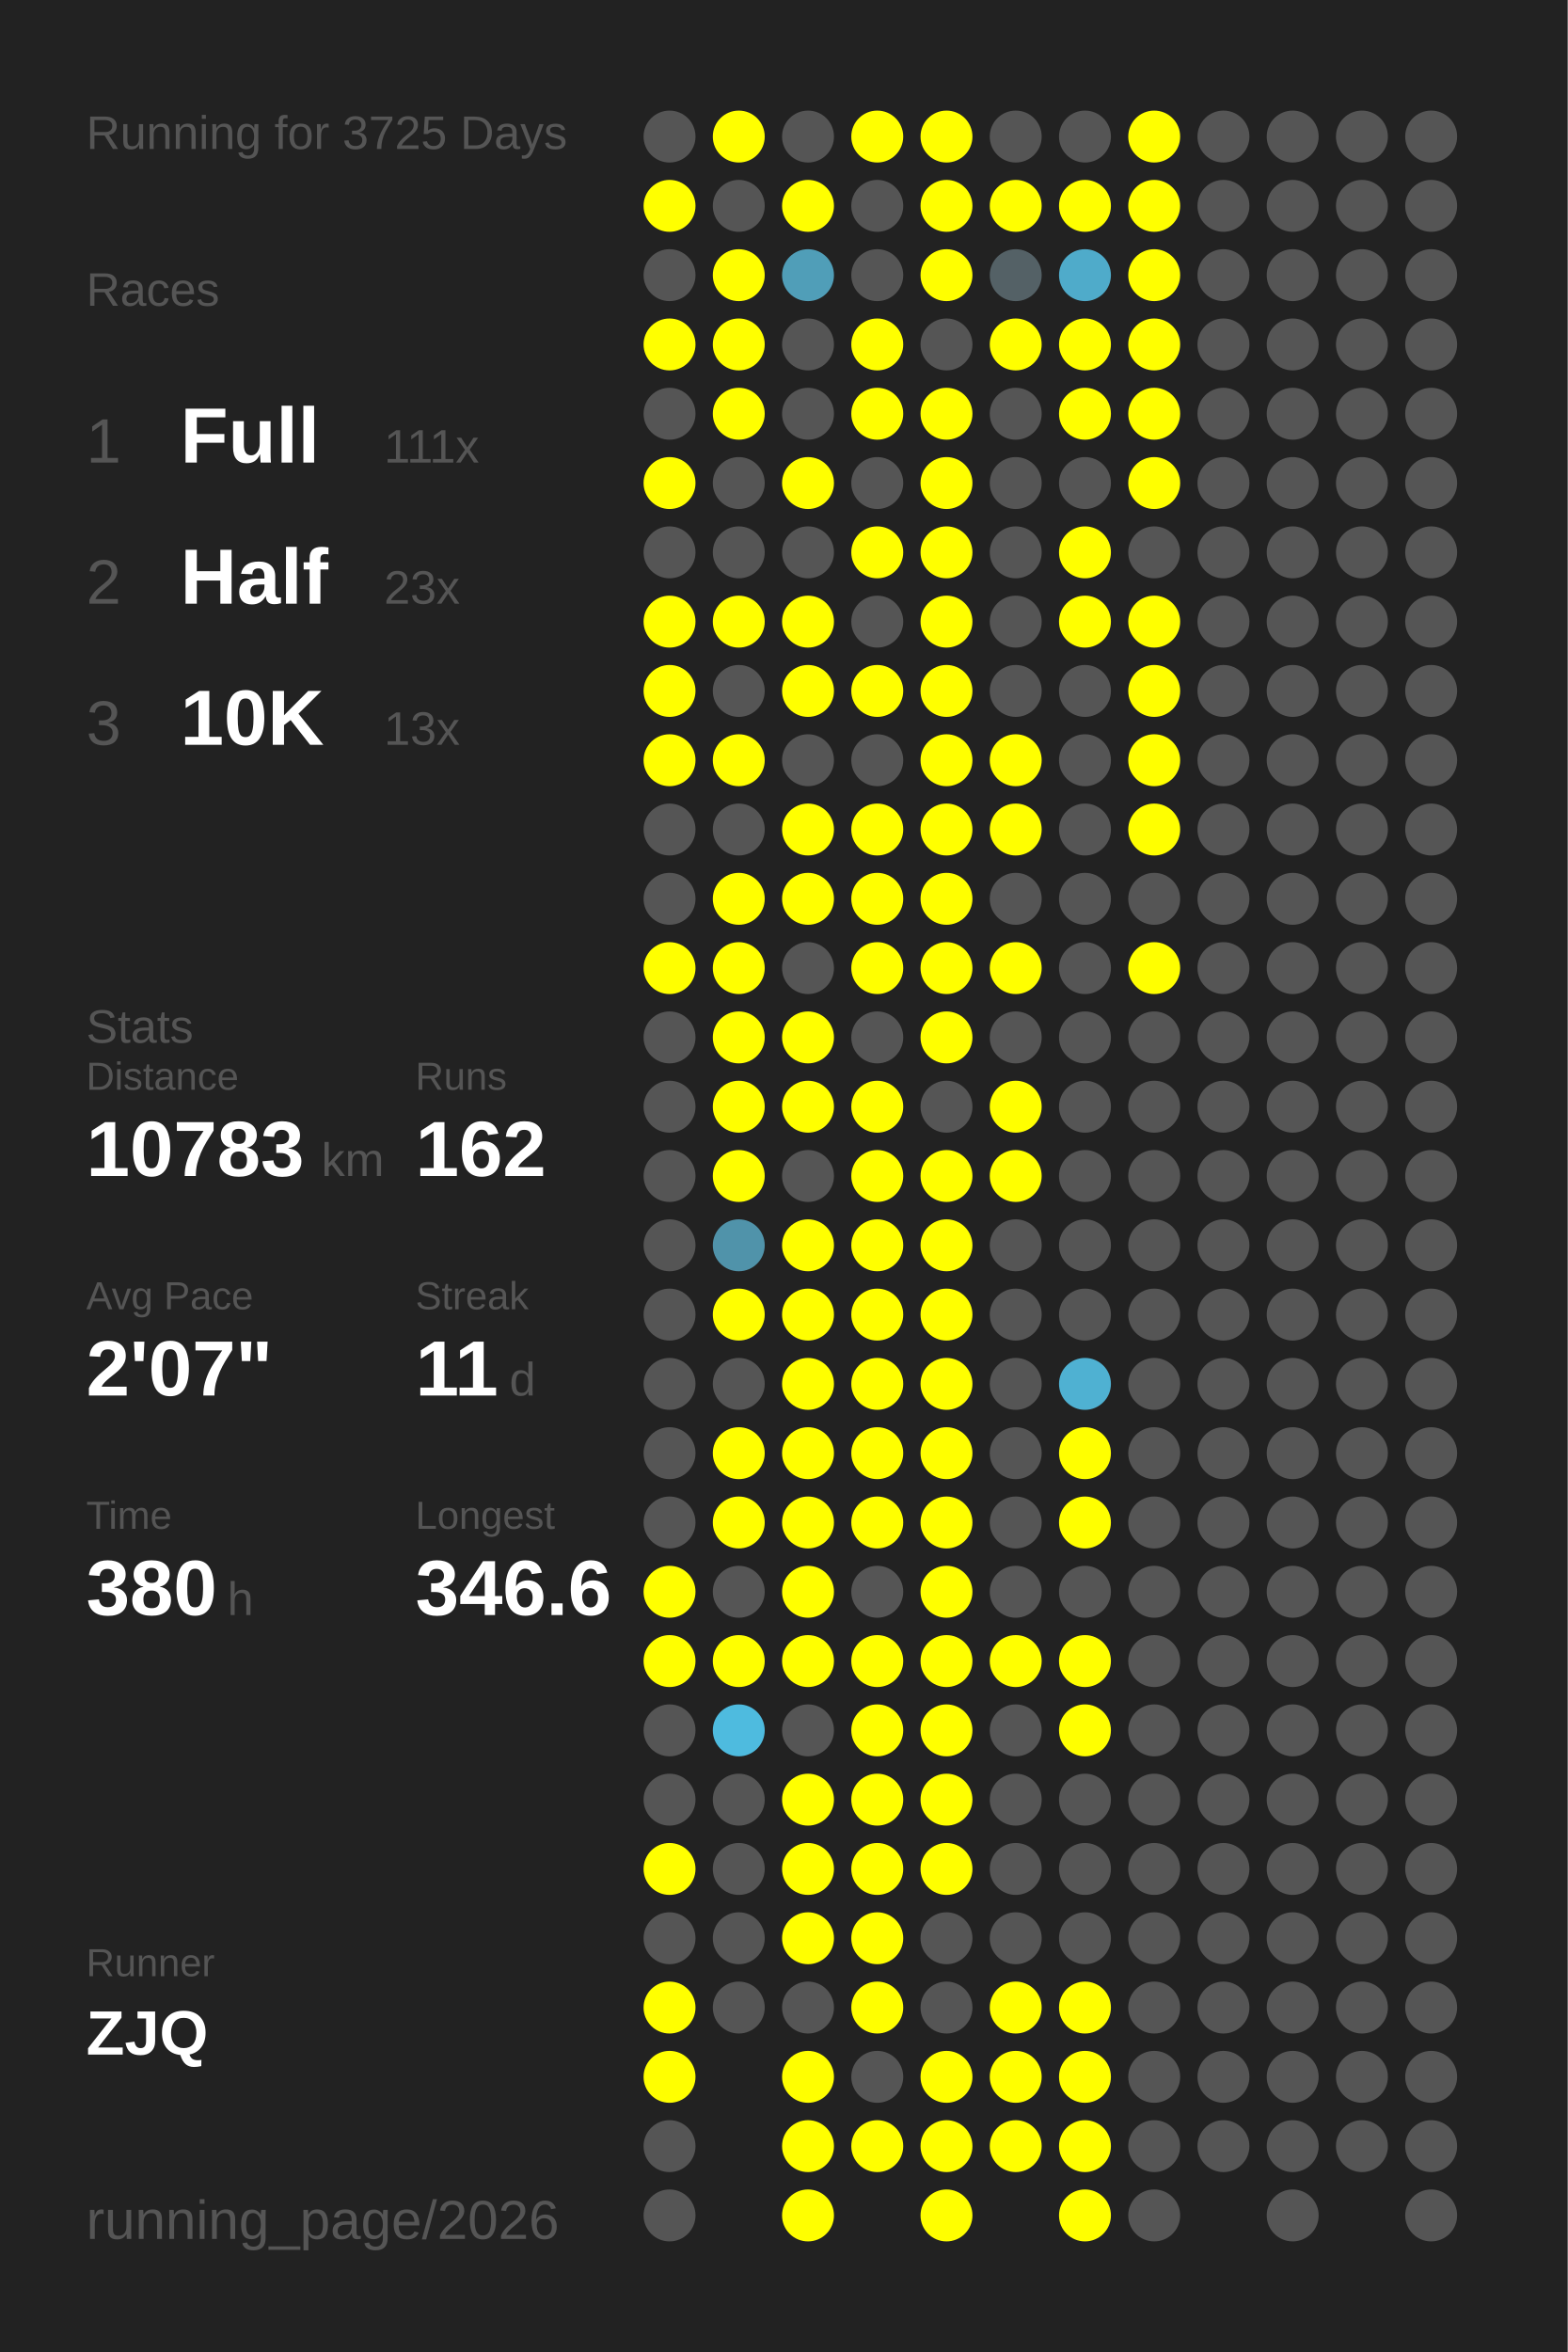
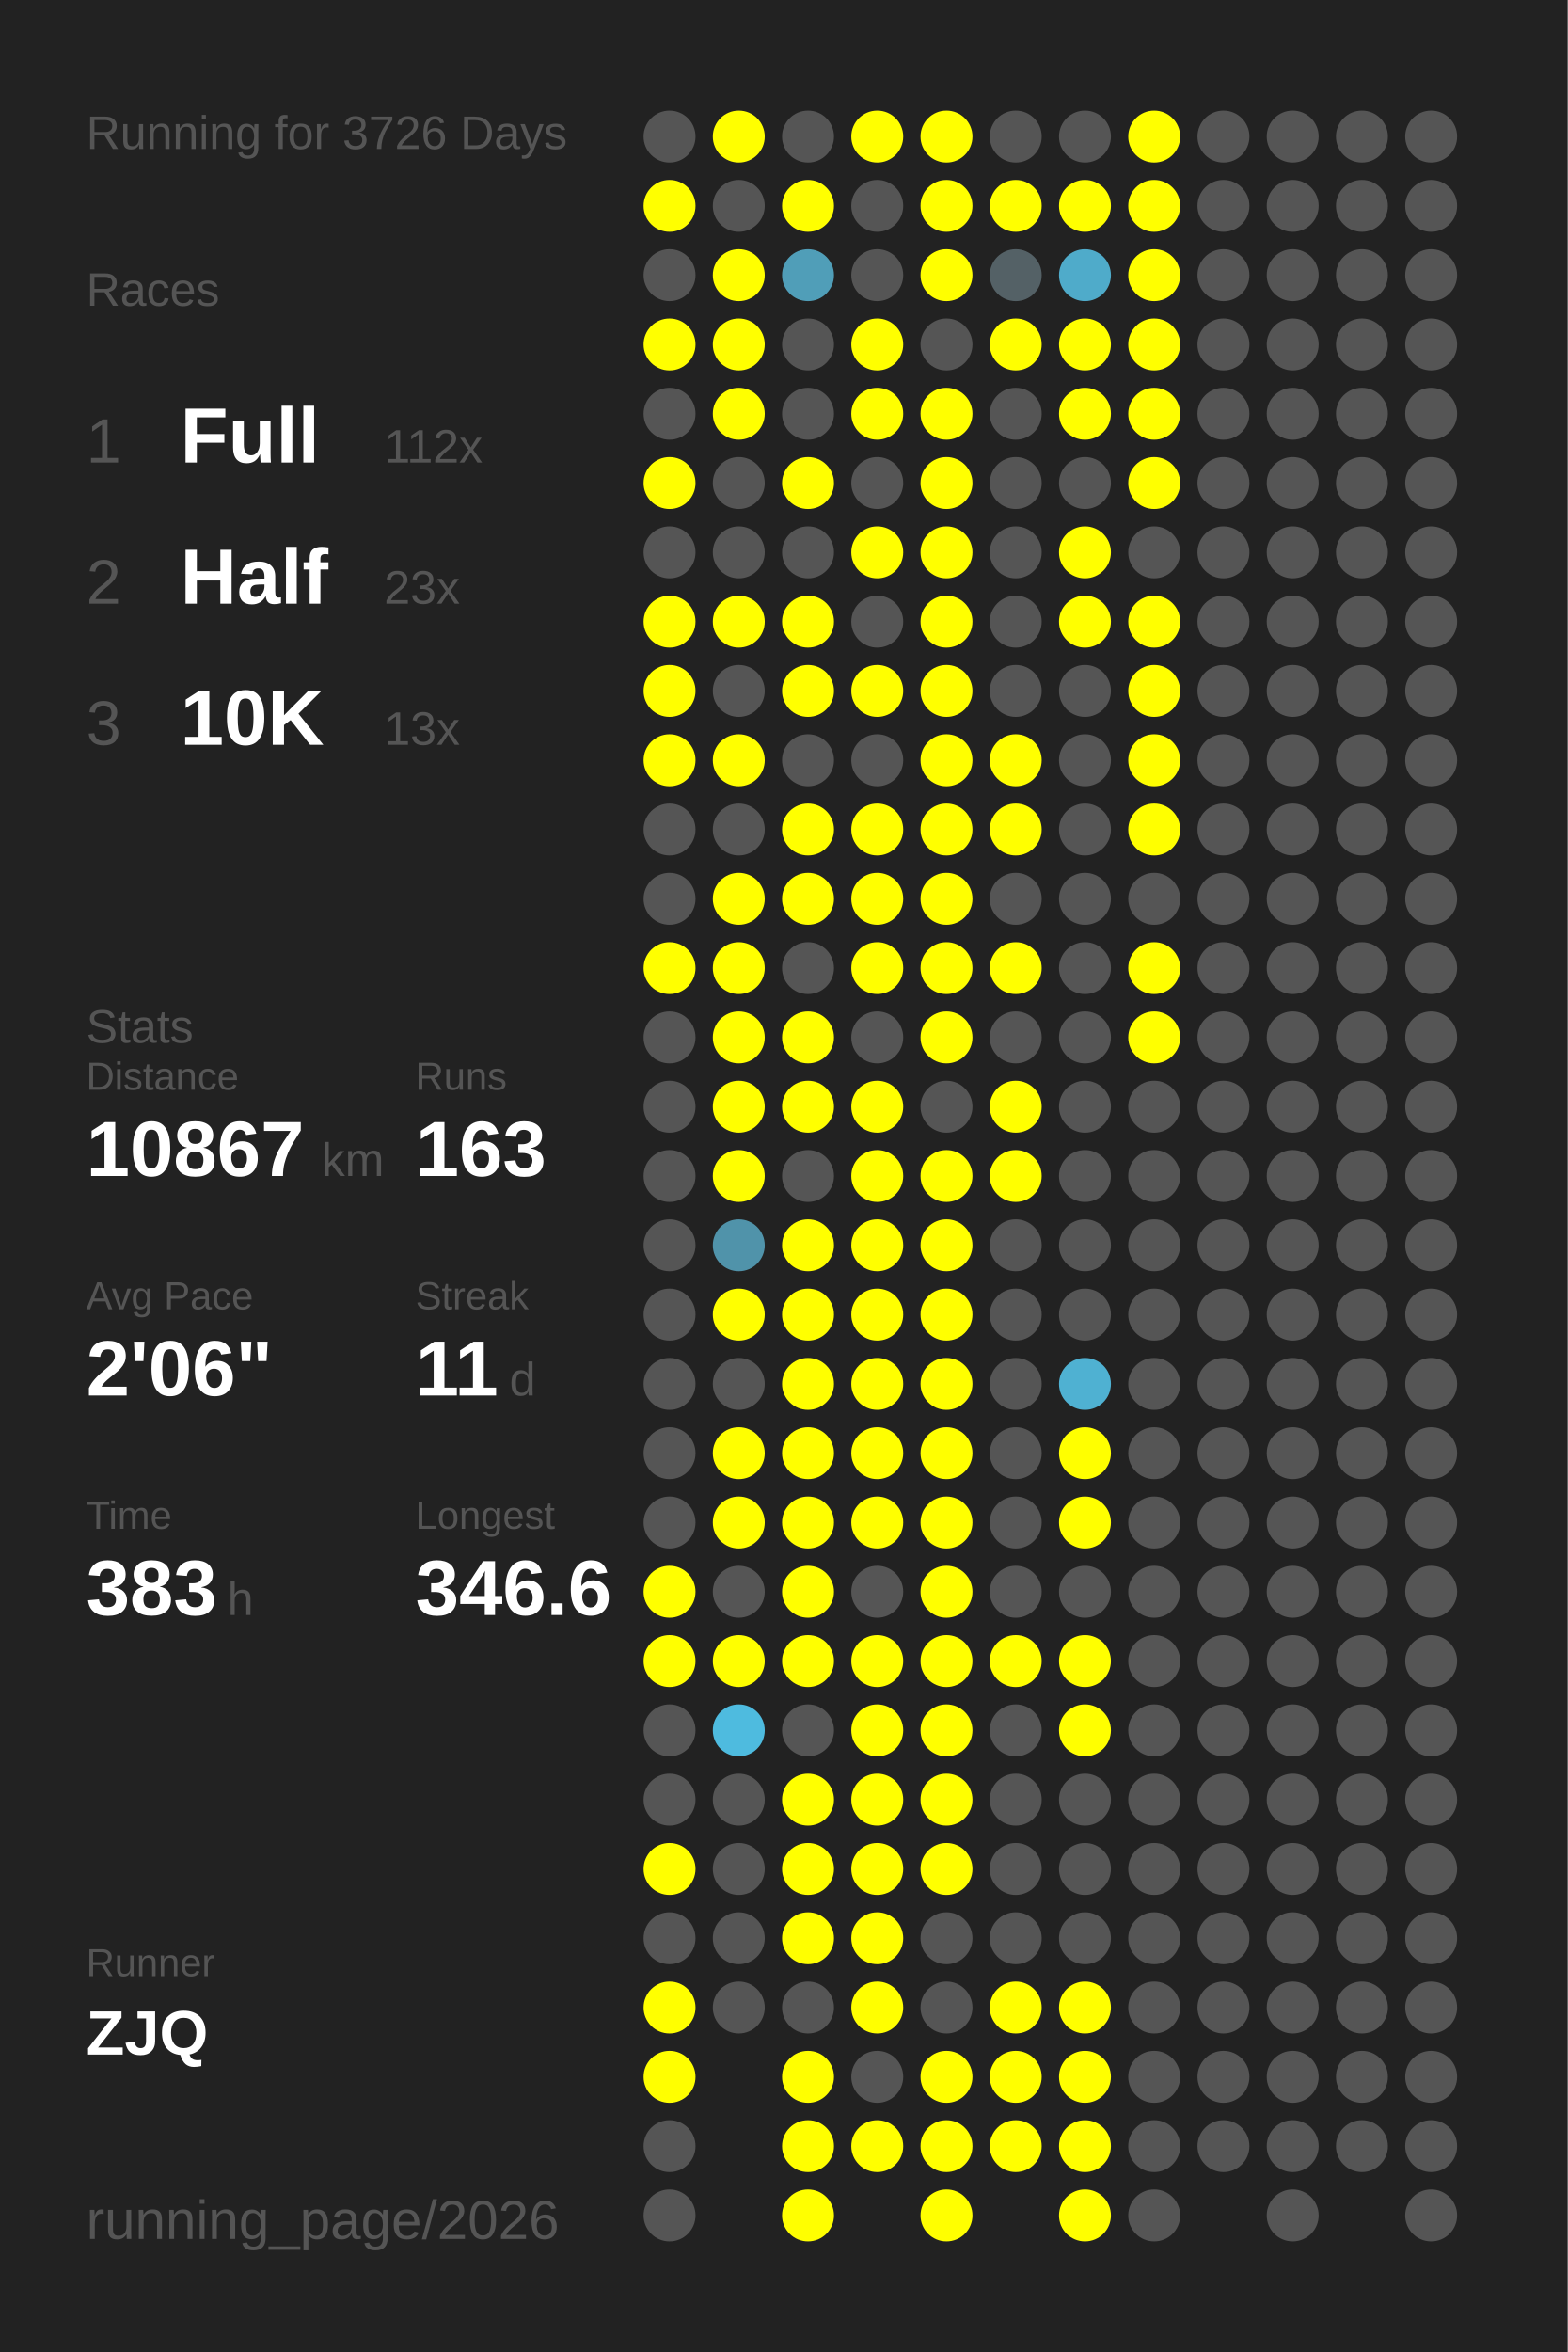
<svg xmlns="http://www.w3.org/2000/svg" baseProfile="full" height="300mm" version="1.1" viewBox="0,0,200,300" width="200mm">
  <defs />
  <rect fill="#222222" height="300" width="200" x="0" y="0" />
-   <text fill="#555555" style="font-size:6px; font-family:Arial;" x="11" y="19">Running for 3725 Days</text>
+   <text fill="#555555" style="font-size:6px; font-family:Arial;" x="11" y="19">Running for 3726 Days</text>
  <text fill="#555555" style="font-size:6px; font-family:Arial;" x="11" y="39">Races</text>
  <text fill="#555555" style="font-size:8px; font-family:Arial;" x="11" y="59">1</text>
  <text fill="#FFFFFF" style="font-size:10px; font-family:Arial; font-weight:bold;" x="23" y="59">Full</text>
-   <text fill="#555555" style="font-size:6px; font-family:Arial;" x="49" y="59">111x</text>
+   <text fill="#555555" style="font-size:6px; font-family:Arial;" x="49" y="59">112x</text>
  <text fill="#555555" style="font-size:8px; font-family:Arial;" x="11" y="77">2</text>
  <text fill="#FFFFFF" style="font-size:10px; font-family:Arial; font-weight:bold;" x="23" y="77">Half</text>
  <text fill="#555555" style="font-size:6px; font-family:Arial;" x="49" y="77">23x</text>
  <text fill="#555555" style="font-size:8px; font-family:Arial;" x="11" y="95">3</text>
  <text fill="#FFFFFF" style="font-size:10px; font-family:Arial; font-weight:bold;" x="23" y="95">10K</text>
  <text fill="#555555" style="font-size:6px; font-family:Arial;" x="49" y="95">13x</text>
  <text fill="#555555" style="font-size:6px; font-family:Arial;" x="11" y="133">Stats</text>
  <text fill="#555555" style="font-size:5px; font-family:Arial;" x="11" y="139">Distance</text>
-   <text fill="#FFFFFF" style="font-size:10px; font-family:Arial; font-weight:bold;" x="11" y="150">10783</text>
+   <text fill="#FFFFFF" style="font-size:10px; font-family:Arial; font-weight:bold;" x="11" y="150">10867</text>
  <text fill="#555555" style="font-size:6px; font-family:Arial;" x="41" y="150">km</text>
  <text fill="#555555" style="font-size:5px; font-family:Arial;" x="53" y="139">Runs</text>
-   <text fill="#FFFFFF" style="font-size:10px; font-family:Arial; font-weight:bold;" x="53" y="150">162</text>
+   <text fill="#FFFFFF" style="font-size:10px; font-family:Arial; font-weight:bold;" x="53" y="150">163</text>
  <text fill="#555555" style="font-size:5px; font-family:Arial;" x="11" y="167">Avg Pace</text>
-   <text fill="#FFFFFF" style="font-size:10px; font-family:Arial; font-weight:bold;" x="11" y="178">2'07"</text>
+   <text fill="#FFFFFF" style="font-size:10px; font-family:Arial; font-weight:bold;" x="11" y="178">2'06"</text>
  <text fill="#555555" style="font-size:5px; font-family:Arial;" x="53" y="167">Streak</text>
  <text fill="#FFFFFF" style="font-size:10px; font-family:Arial; font-weight:bold;" x="53" y="178">11</text>
  <text fill="#555555" style="font-size:6px; font-family:Arial;" x="65" y="178">d</text>
  <text fill="#555555" style="font-size:5px; font-family:Arial;" x="11" y="195">Time</text>
-   <text fill="#FFFFFF" style="font-size:10px; font-family:Arial; font-weight:bold;" x="11" y="206">380</text>
+   <text fill="#FFFFFF" style="font-size:10px; font-family:Arial; font-weight:bold;" x="11" y="206">383</text>
  <text fill="#555555" style="font-size:6px; font-family:Arial;" x="29" y="206">h</text>
  <text fill="#555555" style="font-size:5px; font-family:Arial;" x="53" y="195">Longest</text>
  <text fill="#FFFFFF" style="font-size:10px; font-family:Arial; font-weight:bold;" x="53" y="206">346.6</text>
  <text fill="#555555" style="font-size:5px; font-family:Arial;" x="11" y="252.065">Runner</text>
  <text fill="#FFFFFF" style="font-size:8px; font-family:Arial; font-weight:bold;" x="11" y="262.065">ZJQ</text>
  <text fill="#555555" style="font-size:7px; font-family:Arial;" x="11" y="285.581">running_page/2026</text>
  <circle cx="85.417" cy="17.419" fill="#555555" r="3.312" />
  <circle cx="85.417" cy="26.258" fill="#FFFF00" r="3.312" />
  <circle cx="85.417" cy="35.097" fill="#555555" r="3.312" />
  <circle cx="85.417" cy="43.935" fill="#FFFF00" r="3.312" />
  <circle cx="85.417" cy="52.774" fill="#555555" r="3.312" />
  <circle cx="85.417" cy="61.613" fill="#FFFF00" r="3.312" />
  <circle cx="85.417" cy="70.452" fill="#555555" r="3.312" />
  <circle cx="85.417" cy="79.29" fill="#FFFF00" r="3.312" />
  <circle cx="85.417" cy="88.129" fill="#FFFF00" r="3.312" />
  <circle cx="85.417" cy="96.968" fill="#FFFF00" r="3.312" />
  <circle cx="85.417" cy="105.806" fill="#555555" r="3.312" />
  <circle cx="85.417" cy="114.645" fill="#555555" r="3.312" />
  <circle cx="85.417" cy="123.484" fill="#FFFF00" r="3.312" />
  <circle cx="85.417" cy="132.323" fill="#555555" r="3.312" />
  <circle cx="85.417" cy="141.161" fill="#555555" r="3.312" />
  <circle cx="85.417" cy="150" fill="#555555" r="3.312" />
  <circle cx="85.417" cy="158.839" fill="#555555" r="3.312" />
  <circle cx="85.417" cy="167.677" fill="#555555" r="3.312" />
  <circle cx="85.417" cy="176.516" fill="#555555" r="3.312" />
  <circle cx="85.417" cy="185.355" fill="#555555" r="3.312" />
  <circle cx="85.417" cy="194.194" fill="#555555" r="3.312" />
  <circle cx="85.417" cy="203.032" fill="#FFFF00" r="3.312" />
  <circle cx="85.417" cy="211.871" fill="#FFFF00" r="3.312" />
  <circle cx="85.417" cy="220.71" fill="#555555" r="3.312" />
  <circle cx="85.417" cy="229.548" fill="#555555" r="3.312" />
  <circle cx="85.417" cy="238.387" fill="#FFFF00" r="3.312" />
  <circle cx="85.417" cy="247.226" fill="#555555" r="3.312" />
  <circle cx="85.417" cy="256.065" fill="#FFFF00" r="3.312" />
  <circle cx="85.417" cy="264.903" fill="#FFFF00" r="3.312" />
  <circle cx="85.417" cy="273.742" fill="#555555" r="3.312" />
  <circle cx="85.417" cy="282.581" fill="#555555" r="3.312" />
  <circle cx="94.25" cy="17.419" fill="#FFFF00" r="3.312" />
  <circle cx="94.25" cy="26.258" fill="#555555" r="3.312" />
  <circle cx="94.25" cy="35.097" fill="#FFFF00" r="3.312" />
  <circle cx="94.25" cy="43.935" fill="#FFFF00" r="3.312" />
  <circle cx="94.25" cy="52.774" fill="#FFFF00" r="3.312" />
  <circle cx="94.25" cy="61.613" fill="#555555" r="3.312" />
  <circle cx="94.25" cy="70.452" fill="#555555" r="3.312" />
  <circle cx="94.25" cy="79.29" fill="#FFFF00" r="3.312" />
  <circle cx="94.25" cy="88.129" fill="#555555" r="3.312" />
  <circle cx="94.25" cy="96.968" fill="#FFFF00" r="3.312" />
  <circle cx="94.25" cy="105.806" fill="#555555" r="3.312" />
  <circle cx="94.25" cy="114.645" fill="#FFFF00" r="3.312" />
  <circle cx="94.25" cy="123.484" fill="#FFFF00" r="3.312" />
  <circle cx="94.25" cy="132.323" fill="#FFFF00" r="3.312" />
  <circle cx="94.25" cy="141.161" fill="#FFFF00" r="3.312" />
  <circle cx="94.25" cy="150" fill="#FFFF00" r="3.312" />
  <circle cx="94.25" cy="158.839" fill="#5093aa" r="3.312" />
  <circle cx="94.25" cy="167.677" fill="#FFFF00" r="3.312" />
  <circle cx="94.25" cy="176.516" fill="#555555" r="3.312" />
  <circle cx="94.25" cy="185.355" fill="#FFFF00" r="3.312" />
  <circle cx="94.25" cy="194.194" fill="#FFFF00" r="3.312" />
  <circle cx="94.25" cy="203.032" fill="#555555" r="3.312" />
  <circle cx="94.25" cy="211.871" fill="#FFFF00" r="3.312" />
  <circle cx="94.25" cy="220.71" fill="#4ebbdf" r="3.312" />
  <circle cx="94.25" cy="229.548" fill="#555555" r="3.312" />
  <circle cx="94.25" cy="238.387" fill="#555555" r="3.312" />
  <circle cx="94.25" cy="247.226" fill="#555555" r="3.312" />
  <circle cx="94.25" cy="256.065" fill="#555555" r="3.312" />
  <circle cx="103.083" cy="17.419" fill="#555555" r="3.312" />
  <circle cx="103.083" cy="26.258" fill="#FFFF00" r="3.312" />
  <circle cx="103.083" cy="35.097" fill="#509eb8" r="3.312" />
  <circle cx="103.083" cy="43.935" fill="#555555" r="3.312" />
  <circle cx="103.083" cy="52.774" fill="#555555" r="3.312" />
  <circle cx="103.083" cy="61.613" fill="#FFFF00" r="3.312" />
  <circle cx="103.083" cy="70.452" fill="#555555" r="3.312" />
  <circle cx="103.083" cy="79.29" fill="#FFFF00" r="3.312" />
  <circle cx="103.083" cy="88.129" fill="#FFFF00" r="3.312" />
  <circle cx="103.083" cy="96.968" fill="#555555" r="3.312" />
  <circle cx="103.083" cy="105.806" fill="#FFFF00" r="3.312" />
  <circle cx="103.083" cy="114.645" fill="#FFFF00" r="3.312" />
  <circle cx="103.083" cy="123.484" fill="#555555" r="3.312" />
  <circle cx="103.083" cy="132.323" fill="#FFFF00" r="3.312" />
  <circle cx="103.083" cy="141.161" fill="#FFFF00" r="3.312" />
  <circle cx="103.083" cy="150" fill="#555555" r="3.312" />
  <circle cx="103.083" cy="158.839" fill="#FFFF00" r="3.312" />
  <circle cx="103.083" cy="167.677" fill="#FFFF00" r="3.312" />
  <circle cx="103.083" cy="176.516" fill="#FFFF00" r="3.312" />
  <circle cx="103.083" cy="185.355" fill="#FFFF00" r="3.312" />
  <circle cx="103.083" cy="194.194" fill="#FFFF00" r="3.312" />
  <circle cx="103.083" cy="203.032" fill="#FFFF00" r="3.312" />
  <circle cx="103.083" cy="211.871" fill="#FFFF00" r="3.312" />
  <circle cx="103.083" cy="220.71" fill="#555555" r="3.312" />
  <circle cx="103.083" cy="229.548" fill="#FFFF00" r="3.312" />
  <circle cx="103.083" cy="238.387" fill="#FFFF00" r="3.312" />
  <circle cx="103.083" cy="247.226" fill="#FFFF00" r="3.312" />
  <circle cx="103.083" cy="256.065" fill="#555555" r="3.312" />
  <circle cx="103.083" cy="264.903" fill="#FFFF00" r="3.312" />
  <circle cx="103.083" cy="273.742" fill="#FFFF00" r="3.312" />
  <circle cx="103.083" cy="282.581" fill="#FFFF00" r="3.312" />
  <circle cx="111.917" cy="17.419" fill="#FFFF00" r="3.312" />
  <circle cx="111.917" cy="26.258" fill="#555555" r="3.312" />
  <circle cx="111.917" cy="35.097" fill="#555555" r="3.312" />
  <circle cx="111.917" cy="43.935" fill="#FFFF00" r="3.312" />
  <circle cx="111.917" cy="52.774" fill="#FFFF00" r="3.312" />
  <circle cx="111.917" cy="61.613" fill="#555555" r="3.312" />
  <circle cx="111.917" cy="70.452" fill="#FFFF00" r="3.312" />
  <circle cx="111.917" cy="79.29" fill="#555555" r="3.312" />
  <circle cx="111.917" cy="88.129" fill="#FFFF00" r="3.312" />
  <circle cx="111.917" cy="96.968" fill="#555555" r="3.312" />
  <circle cx="111.917" cy="105.806" fill="#FFFF00" r="3.312" />
  <circle cx="111.917" cy="114.645" fill="#FFFF00" r="3.312" />
  <circle cx="111.917" cy="123.484" fill="#FFFF00" r="3.312" />
  <circle cx="111.917" cy="132.323" fill="#555555" r="3.312" />
  <circle cx="111.917" cy="141.161" fill="#FFFF00" r="3.312" />
  <circle cx="111.917" cy="150" fill="#FFFF00" r="3.312" />
  <circle cx="111.917" cy="158.839" fill="#FFFF00" r="3.312" />
  <circle cx="111.917" cy="167.677" fill="#FFFF00" r="3.312" />
  <circle cx="111.917" cy="176.516" fill="#FFFF00" r="3.312" />
  <circle cx="111.917" cy="185.355" fill="#FFFF00" r="3.312" />
  <circle cx="111.917" cy="194.194" fill="#FFFF00" r="3.312" />
  <circle cx="111.917" cy="203.032" fill="#555555" r="3.312" />
  <circle cx="111.917" cy="211.871" fill="#FFFF00" r="3.312" />
  <circle cx="111.917" cy="220.71" fill="#FFFF00" r="3.312" />
  <circle cx="111.917" cy="229.548" fill="#FFFF00" r="3.312" />
  <circle cx="111.917" cy="238.387" fill="#FFFF00" r="3.312" />
  <circle cx="111.917" cy="247.226" fill="#FFFF00" r="3.312" />
  <circle cx="111.917" cy="256.065" fill="#FFFF00" r="3.312" />
  <circle cx="111.917" cy="264.903" fill="#555555" r="3.312" />
  <circle cx="111.917" cy="273.742" fill="#FFFF00" r="3.312" />
  <circle cx="120.75" cy="17.419" fill="#FFFF00" r="3.312" />
  <circle cx="120.75" cy="26.258" fill="#FFFF00" r="3.312" />
  <circle cx="120.75" cy="35.097" fill="#FFFF00" r="3.312" />
  <circle cx="120.75" cy="43.935" fill="#555555" r="3.312" />
  <circle cx="120.75" cy="52.774" fill="#FFFF00" r="3.312" />
  <circle cx="120.75" cy="61.613" fill="#FFFF00" r="3.312" />
  <circle cx="120.75" cy="70.452" fill="#FFFF00" r="3.312" />
  <circle cx="120.75" cy="79.29" fill="#FFFF00" r="3.312" />
  <circle cx="120.75" cy="88.129" fill="#FFFF00" r="3.312" />
  <circle cx="120.75" cy="96.968" fill="#FFFF00" r="3.312" />
  <circle cx="120.75" cy="105.806" fill="#FFFF00" r="3.312" />
  <circle cx="120.75" cy="114.645" fill="#FFFF00" r="3.312" />
  <circle cx="120.75" cy="123.484" fill="#FFFF00" r="3.312" />
  <circle cx="120.75" cy="132.323" fill="#FFFF00" r="3.312" />
  <circle cx="120.75" cy="141.161" fill="#555555" r="3.312" />
  <circle cx="120.75" cy="150" fill="#FFFF00" r="3.312" />
  <circle cx="120.75" cy="158.839" fill="#FFFF00" r="3.312" />
  <circle cx="120.75" cy="167.677" fill="#FFFF00" r="3.312" />
  <circle cx="120.75" cy="176.516" fill="#FFFF00" r="3.312" />
  <circle cx="120.75" cy="185.355" fill="#FFFF00" r="3.312" />
  <circle cx="120.75" cy="194.194" fill="#FFFF00" r="3.312" />
  <circle cx="120.75" cy="203.032" fill="#FFFF00" r="3.312" />
  <circle cx="120.75" cy="211.871" fill="#FFFF00" r="3.312" />
  <circle cx="120.75" cy="220.71" fill="#FFFF00" r="3.312" />
  <circle cx="120.75" cy="229.548" fill="#FFFF00" r="3.312" />
  <circle cx="120.75" cy="238.387" fill="#FFFF00" r="3.312" />
  <circle cx="120.75" cy="247.226" fill="#555555" r="3.312" />
  <circle cx="120.75" cy="256.065" fill="#555555" r="3.312" />
  <circle cx="120.75" cy="264.903" fill="#FFFF00" r="3.312" />
  <circle cx="120.75" cy="273.742" fill="#FFFF00" r="3.312" />
  <circle cx="120.75" cy="282.581" fill="#FFFF00" r="3.312" />
  <circle cx="129.583" cy="17.419" fill="#555555" r="3.312" />
  <circle cx="129.583" cy="26.258" fill="#FFFF00" r="3.312" />
  <circle cx="129.583" cy="35.097" fill="#546166" r="3.312" />
  <circle cx="129.583" cy="43.935" fill="#FFFF00" r="3.312" />
  <circle cx="129.583" cy="52.774" fill="#555555" r="3.312" />
  <circle cx="129.583" cy="61.613" fill="#555555" r="3.312" />
  <circle cx="129.583" cy="70.452" fill="#555555" r="3.312" />
  <circle cx="129.583" cy="79.29" fill="#555555" r="3.312" />
  <circle cx="129.583" cy="88.129" fill="#555555" r="3.312" />
  <circle cx="129.583" cy="96.968" fill="#FFFF00" r="3.312" />
  <circle cx="129.583" cy="105.806" fill="#FFFF00" r="3.312" />
  <circle cx="129.583" cy="114.645" fill="#555555" r="3.312" />
  <circle cx="129.583" cy="123.484" fill="#FFFF00" r="3.312" />
  <circle cx="129.583" cy="132.323" fill="#555555" r="3.312" />
  <circle cx="129.583" cy="141.161" fill="#FFFF00" r="3.312" />
  <circle cx="129.583" cy="150" fill="#FFFF00" r="3.312" />
  <circle cx="129.583" cy="158.839" fill="#555555" r="3.312" />
  <circle cx="129.583" cy="167.677" fill="#555555" r="3.312" />
  <circle cx="129.583" cy="176.516" fill="#555555" r="3.312" />
  <circle cx="129.583" cy="185.355" fill="#555555" r="3.312" />
  <circle cx="129.583" cy="194.194" fill="#555555" r="3.312" />
  <circle cx="129.583" cy="203.032" fill="#555555" r="3.312" />
  <circle cx="129.583" cy="211.871" fill="#FFFF00" r="3.312" />
  <circle cx="129.583" cy="220.71" fill="#555555" r="3.312" />
  <circle cx="129.583" cy="229.548" fill="#555555" r="3.312" />
  <circle cx="129.583" cy="238.387" fill="#555555" r="3.312" />
  <circle cx="129.583" cy="247.226" fill="#555555" r="3.312" />
  <circle cx="129.583" cy="256.065" fill="#FFFF00" r="3.312" />
  <circle cx="129.583" cy="264.903" fill="#FFFF00" r="3.312" />
  <circle cx="129.583" cy="273.742" fill="#FFFF00" r="3.312" />
  <circle cx="138.417" cy="17.419" fill="#555555" r="3.312" />
  <circle cx="138.417" cy="26.258" fill="#FFFF00" r="3.312" />
  <circle cx="138.417" cy="35.097" fill="#4fabca" r="3.312" />
  <circle cx="138.417" cy="43.935" fill="#FFFF00" r="3.312" />
  <circle cx="138.417" cy="52.774" fill="#FFFF00" r="3.312" />
  <circle cx="138.417" cy="61.613" fill="#555555" r="3.312" />
  <circle cx="138.417" cy="70.452" fill="#FFFF00" r="3.312" />
  <circle cx="138.417" cy="79.29" fill="#FFFF00" r="3.312" />
  <circle cx="138.417" cy="88.129" fill="#555555" r="3.312" />
  <circle cx="138.417" cy="96.968" fill="#555555" r="3.312" />
  <circle cx="138.417" cy="105.806" fill="#555555" r="3.312" />
  <circle cx="138.417" cy="114.645" fill="#555555" r="3.312" />
  <circle cx="138.417" cy="123.484" fill="#555555" r="3.312" />
  <circle cx="138.417" cy="132.323" fill="#555555" r="3.312" />
  <circle cx="138.417" cy="141.161" fill="#555555" r="3.312" />
  <circle cx="138.417" cy="150" fill="#555555" r="3.312" />
  <circle cx="138.417" cy="158.839" fill="#555555" r="3.312" />
  <circle cx="138.417" cy="167.677" fill="#555555" r="3.312" />
  <circle cx="138.417" cy="176.516" fill="#4fb1d2" r="3.312" />
  <circle cx="138.417" cy="185.355" fill="#FFFF00" r="3.312" />
  <circle cx="138.417" cy="194.194" fill="#FFFF00" r="3.312" />
  <circle cx="138.417" cy="203.032" fill="#555555" r="3.312" />
  <circle cx="138.417" cy="211.871" fill="#FFFF00" r="3.312" />
  <circle cx="138.417" cy="220.71" fill="#FFFF00" r="3.312" />
  <circle cx="138.417" cy="229.548" fill="#555555" r="3.312" />
  <circle cx="138.417" cy="238.387" fill="#555555" r="3.312" />
  <circle cx="138.417" cy="247.226" fill="#555555" r="3.312" />
  <circle cx="138.417" cy="256.065" fill="#FFFF00" r="3.312" />
  <circle cx="138.417" cy="264.903" fill="#FFFF00" r="3.312" />
  <circle cx="138.417" cy="273.742" fill="#FFFF00" r="3.312" />
  <circle cx="138.417" cy="282.581" fill="#FFFF00" r="3.312" />
  <circle cx="147.25" cy="17.419" fill="#FFFF00" r="3.312" />
  <circle cx="147.25" cy="26.258" fill="#FFFF00" r="3.312" />
  <circle cx="147.25" cy="35.097" fill="#FFFF00" r="3.312" />
  <circle cx="147.25" cy="43.935" fill="#FFFF00" r="3.312" />
  <circle cx="147.25" cy="52.774" fill="#FFFF00" r="3.312" />
  <circle cx="147.25" cy="61.613" fill="#FFFF00" r="3.312" />
  <circle cx="147.25" cy="70.452" fill="#555555" r="3.312" />
  <circle cx="147.25" cy="79.29" fill="#FFFF00" r="3.312" />
  <circle cx="147.25" cy="88.129" fill="#FFFF00" r="3.312" />
  <circle cx="147.25" cy="96.968" fill="#FFFF00" r="3.312" />
  <circle cx="147.25" cy="105.806" fill="#FFFF00" r="3.312" />
  <circle cx="147.25" cy="114.645" fill="#555555" r="3.312" />
  <circle cx="147.25" cy="123.484" fill="#FFFF00" r="3.312" />
-   <circle cx="147.25" cy="132.323" fill="#555555" r="3.312" />
+   <circle cx="147.25" cy="132.323" fill="#FFFF00" r="3.312" />
  <circle cx="147.25" cy="141.161" fill="#555555" r="3.312" />
  <circle cx="147.25" cy="150" fill="#555555" r="3.312" />
  <circle cx="147.25" cy="158.839" fill="#555555" r="3.312" />
  <circle cx="147.25" cy="167.677" fill="#555555" r="3.312" />
  <circle cx="147.25" cy="176.516" fill="#555555" r="3.312" />
  <circle cx="147.25" cy="185.355" fill="#555555" r="3.312" />
  <circle cx="147.25" cy="194.194" fill="#555555" r="3.312" />
  <circle cx="147.25" cy="203.032" fill="#555555" r="3.312" />
  <circle cx="147.25" cy="211.871" fill="#555555" r="3.312" />
  <circle cx="147.25" cy="220.71" fill="#555555" r="3.312" />
  <circle cx="147.25" cy="229.548" fill="#555555" r="3.312" />
  <circle cx="147.25" cy="238.387" fill="#555555" r="3.312" />
  <circle cx="147.25" cy="247.226" fill="#555555" r="3.312" />
  <circle cx="147.25" cy="256.065" fill="#555555" r="3.312" />
  <circle cx="147.25" cy="264.903" fill="#555555" r="3.312" />
  <circle cx="147.25" cy="273.742" fill="#555555" r="3.312" />
  <circle cx="147.25" cy="282.581" fill="#555555" r="3.312" />
  <circle cx="156.083" cy="17.419" fill="#555555" r="3.312" />
  <circle cx="156.083" cy="26.258" fill="#555555" r="3.312" />
  <circle cx="156.083" cy="35.097" fill="#555555" r="3.312" />
  <circle cx="156.083" cy="43.935" fill="#555555" r="3.312" />
  <circle cx="156.083" cy="52.774" fill="#555555" r="3.312" />
  <circle cx="156.083" cy="61.613" fill="#555555" r="3.312" />
  <circle cx="156.083" cy="70.452" fill="#555555" r="3.312" />
  <circle cx="156.083" cy="79.29" fill="#555555" r="3.312" />
  <circle cx="156.083" cy="88.129" fill="#555555" r="3.312" />
  <circle cx="156.083" cy="96.968" fill="#555555" r="3.312" />
  <circle cx="156.083" cy="105.806" fill="#555555" r="3.312" />
  <circle cx="156.083" cy="114.645" fill="#555555" r="3.312" />
  <circle cx="156.083" cy="123.484" fill="#555555" r="3.312" />
  <circle cx="156.083" cy="132.323" fill="#555555" r="3.312" />
  <circle cx="156.083" cy="141.161" fill="#555555" r="3.312" />
  <circle cx="156.083" cy="150" fill="#555555" r="3.312" />
  <circle cx="156.083" cy="158.839" fill="#555555" r="3.312" />
  <circle cx="156.083" cy="167.677" fill="#555555" r="3.312" />
  <circle cx="156.083" cy="176.516" fill="#555555" r="3.312" />
  <circle cx="156.083" cy="185.355" fill="#555555" r="3.312" />
  <circle cx="156.083" cy="194.194" fill="#555555" r="3.312" />
  <circle cx="156.083" cy="203.032" fill="#555555" r="3.312" />
  <circle cx="156.083" cy="211.871" fill="#555555" r="3.312" />
  <circle cx="156.083" cy="220.71" fill="#555555" r="3.312" />
  <circle cx="156.083" cy="229.548" fill="#555555" r="3.312" />
  <circle cx="156.083" cy="238.387" fill="#555555" r="3.312" />
  <circle cx="156.083" cy="247.226" fill="#555555" r="3.312" />
  <circle cx="156.083" cy="256.065" fill="#555555" r="3.312" />
  <circle cx="156.083" cy="264.903" fill="#555555" r="3.312" />
  <circle cx="156.083" cy="273.742" fill="#555555" r="3.312" />
  <circle cx="164.917" cy="17.419" fill="#555555" r="3.312" />
  <circle cx="164.917" cy="26.258" fill="#555555" r="3.312" />
  <circle cx="164.917" cy="35.097" fill="#555555" r="3.312" />
  <circle cx="164.917" cy="43.935" fill="#555555" r="3.312" />
  <circle cx="164.917" cy="52.774" fill="#555555" r="3.312" />
  <circle cx="164.917" cy="61.613" fill="#555555" r="3.312" />
  <circle cx="164.917" cy="70.452" fill="#555555" r="3.312" />
  <circle cx="164.917" cy="79.29" fill="#555555" r="3.312" />
  <circle cx="164.917" cy="88.129" fill="#555555" r="3.312" />
  <circle cx="164.917" cy="96.968" fill="#555555" r="3.312" />
  <circle cx="164.917" cy="105.806" fill="#555555" r="3.312" />
  <circle cx="164.917" cy="114.645" fill="#555555" r="3.312" />
  <circle cx="164.917" cy="123.484" fill="#555555" r="3.312" />
  <circle cx="164.917" cy="132.323" fill="#555555" r="3.312" />
  <circle cx="164.917" cy="141.161" fill="#555555" r="3.312" />
  <circle cx="164.917" cy="150" fill="#555555" r="3.312" />
  <circle cx="164.917" cy="158.839" fill="#555555" r="3.312" />
  <circle cx="164.917" cy="167.677" fill="#555555" r="3.312" />
  <circle cx="164.917" cy="176.516" fill="#555555" r="3.312" />
  <circle cx="164.917" cy="185.355" fill="#555555" r="3.312" />
  <circle cx="164.917" cy="194.194" fill="#555555" r="3.312" />
  <circle cx="164.917" cy="203.032" fill="#555555" r="3.312" />
  <circle cx="164.917" cy="211.871" fill="#555555" r="3.312" />
  <circle cx="164.917" cy="220.71" fill="#555555" r="3.312" />
  <circle cx="164.917" cy="229.548" fill="#555555" r="3.312" />
  <circle cx="164.917" cy="238.387" fill="#555555" r="3.312" />
  <circle cx="164.917" cy="247.226" fill="#555555" r="3.312" />
  <circle cx="164.917" cy="256.065" fill="#555555" r="3.312" />
  <circle cx="164.917" cy="264.903" fill="#555555" r="3.312" />
  <circle cx="164.917" cy="273.742" fill="#555555" r="3.312" />
  <circle cx="164.917" cy="282.581" fill="#555555" r="3.312" />
  <circle cx="173.75" cy="17.419" fill="#555555" r="3.312" />
  <circle cx="173.75" cy="26.258" fill="#555555" r="3.312" />
  <circle cx="173.75" cy="35.097" fill="#555555" r="3.312" />
  <circle cx="173.75" cy="43.935" fill="#555555" r="3.312" />
  <circle cx="173.75" cy="52.774" fill="#555555" r="3.312" />
  <circle cx="173.75" cy="61.613" fill="#555555" r="3.312" />
  <circle cx="173.75" cy="70.452" fill="#555555" r="3.312" />
  <circle cx="173.75" cy="79.29" fill="#555555" r="3.312" />
  <circle cx="173.75" cy="88.129" fill="#555555" r="3.312" />
  <circle cx="173.75" cy="96.968" fill="#555555" r="3.312" />
  <circle cx="173.75" cy="105.806" fill="#555555" r="3.312" />
  <circle cx="173.75" cy="114.645" fill="#555555" r="3.312" />
  <circle cx="173.75" cy="123.484" fill="#555555" r="3.312" />
  <circle cx="173.75" cy="132.323" fill="#555555" r="3.312" />
  <circle cx="173.75" cy="141.161" fill="#555555" r="3.312" />
  <circle cx="173.75" cy="150" fill="#555555" r="3.312" />
  <circle cx="173.75" cy="158.839" fill="#555555" r="3.312" />
  <circle cx="173.75" cy="167.677" fill="#555555" r="3.312" />
  <circle cx="173.75" cy="176.516" fill="#555555" r="3.312" />
  <circle cx="173.75" cy="185.355" fill="#555555" r="3.312" />
  <circle cx="173.75" cy="194.194" fill="#555555" r="3.312" />
  <circle cx="173.75" cy="203.032" fill="#555555" r="3.312" />
  <circle cx="173.75" cy="211.871" fill="#555555" r="3.312" />
  <circle cx="173.75" cy="220.71" fill="#555555" r="3.312" />
  <circle cx="173.75" cy="229.548" fill="#555555" r="3.312" />
  <circle cx="173.75" cy="238.387" fill="#555555" r="3.312" />
  <circle cx="173.75" cy="247.226" fill="#555555" r="3.312" />
  <circle cx="173.75" cy="256.065" fill="#555555" r="3.312" />
  <circle cx="173.75" cy="264.903" fill="#555555" r="3.312" />
  <circle cx="173.75" cy="273.742" fill="#555555" r="3.312" />
  <circle cx="182.583" cy="17.419" fill="#555555" r="3.312" />
  <circle cx="182.583" cy="26.258" fill="#555555" r="3.312" />
  <circle cx="182.583" cy="35.097" fill="#555555" r="3.312" />
  <circle cx="182.583" cy="43.935" fill="#555555" r="3.312" />
  <circle cx="182.583" cy="52.774" fill="#555555" r="3.312" />
  <circle cx="182.583" cy="61.613" fill="#555555" r="3.312" />
  <circle cx="182.583" cy="70.452" fill="#555555" r="3.312" />
  <circle cx="182.583" cy="79.29" fill="#555555" r="3.312" />
  <circle cx="182.583" cy="88.129" fill="#555555" r="3.312" />
  <circle cx="182.583" cy="96.968" fill="#555555" r="3.312" />
  <circle cx="182.583" cy="105.806" fill="#555555" r="3.312" />
  <circle cx="182.583" cy="114.645" fill="#555555" r="3.312" />
  <circle cx="182.583" cy="123.484" fill="#555555" r="3.312" />
  <circle cx="182.583" cy="132.323" fill="#555555" r="3.312" />
  <circle cx="182.583" cy="141.161" fill="#555555" r="3.312" />
  <circle cx="182.583" cy="150" fill="#555555" r="3.312" />
  <circle cx="182.583" cy="158.839" fill="#555555" r="3.312" />
  <circle cx="182.583" cy="167.677" fill="#555555" r="3.312" />
  <circle cx="182.583" cy="176.516" fill="#555555" r="3.312" />
  <circle cx="182.583" cy="185.355" fill="#555555" r="3.312" />
  <circle cx="182.583" cy="194.194" fill="#555555" r="3.312" />
  <circle cx="182.583" cy="203.032" fill="#555555" r="3.312" />
  <circle cx="182.583" cy="211.871" fill="#555555" r="3.312" />
  <circle cx="182.583" cy="220.71" fill="#555555" r="3.312" />
  <circle cx="182.583" cy="229.548" fill="#555555" r="3.312" />
  <circle cx="182.583" cy="238.387" fill="#555555" r="3.312" />
  <circle cx="182.583" cy="247.226" fill="#555555" r="3.312" />
  <circle cx="182.583" cy="256.065" fill="#555555" r="3.312" />
  <circle cx="182.583" cy="264.903" fill="#555555" r="3.312" />
  <circle cx="182.583" cy="273.742" fill="#555555" r="3.312" />
  <circle cx="182.583" cy="282.581" fill="#555555" r="3.312" />
</svg>
